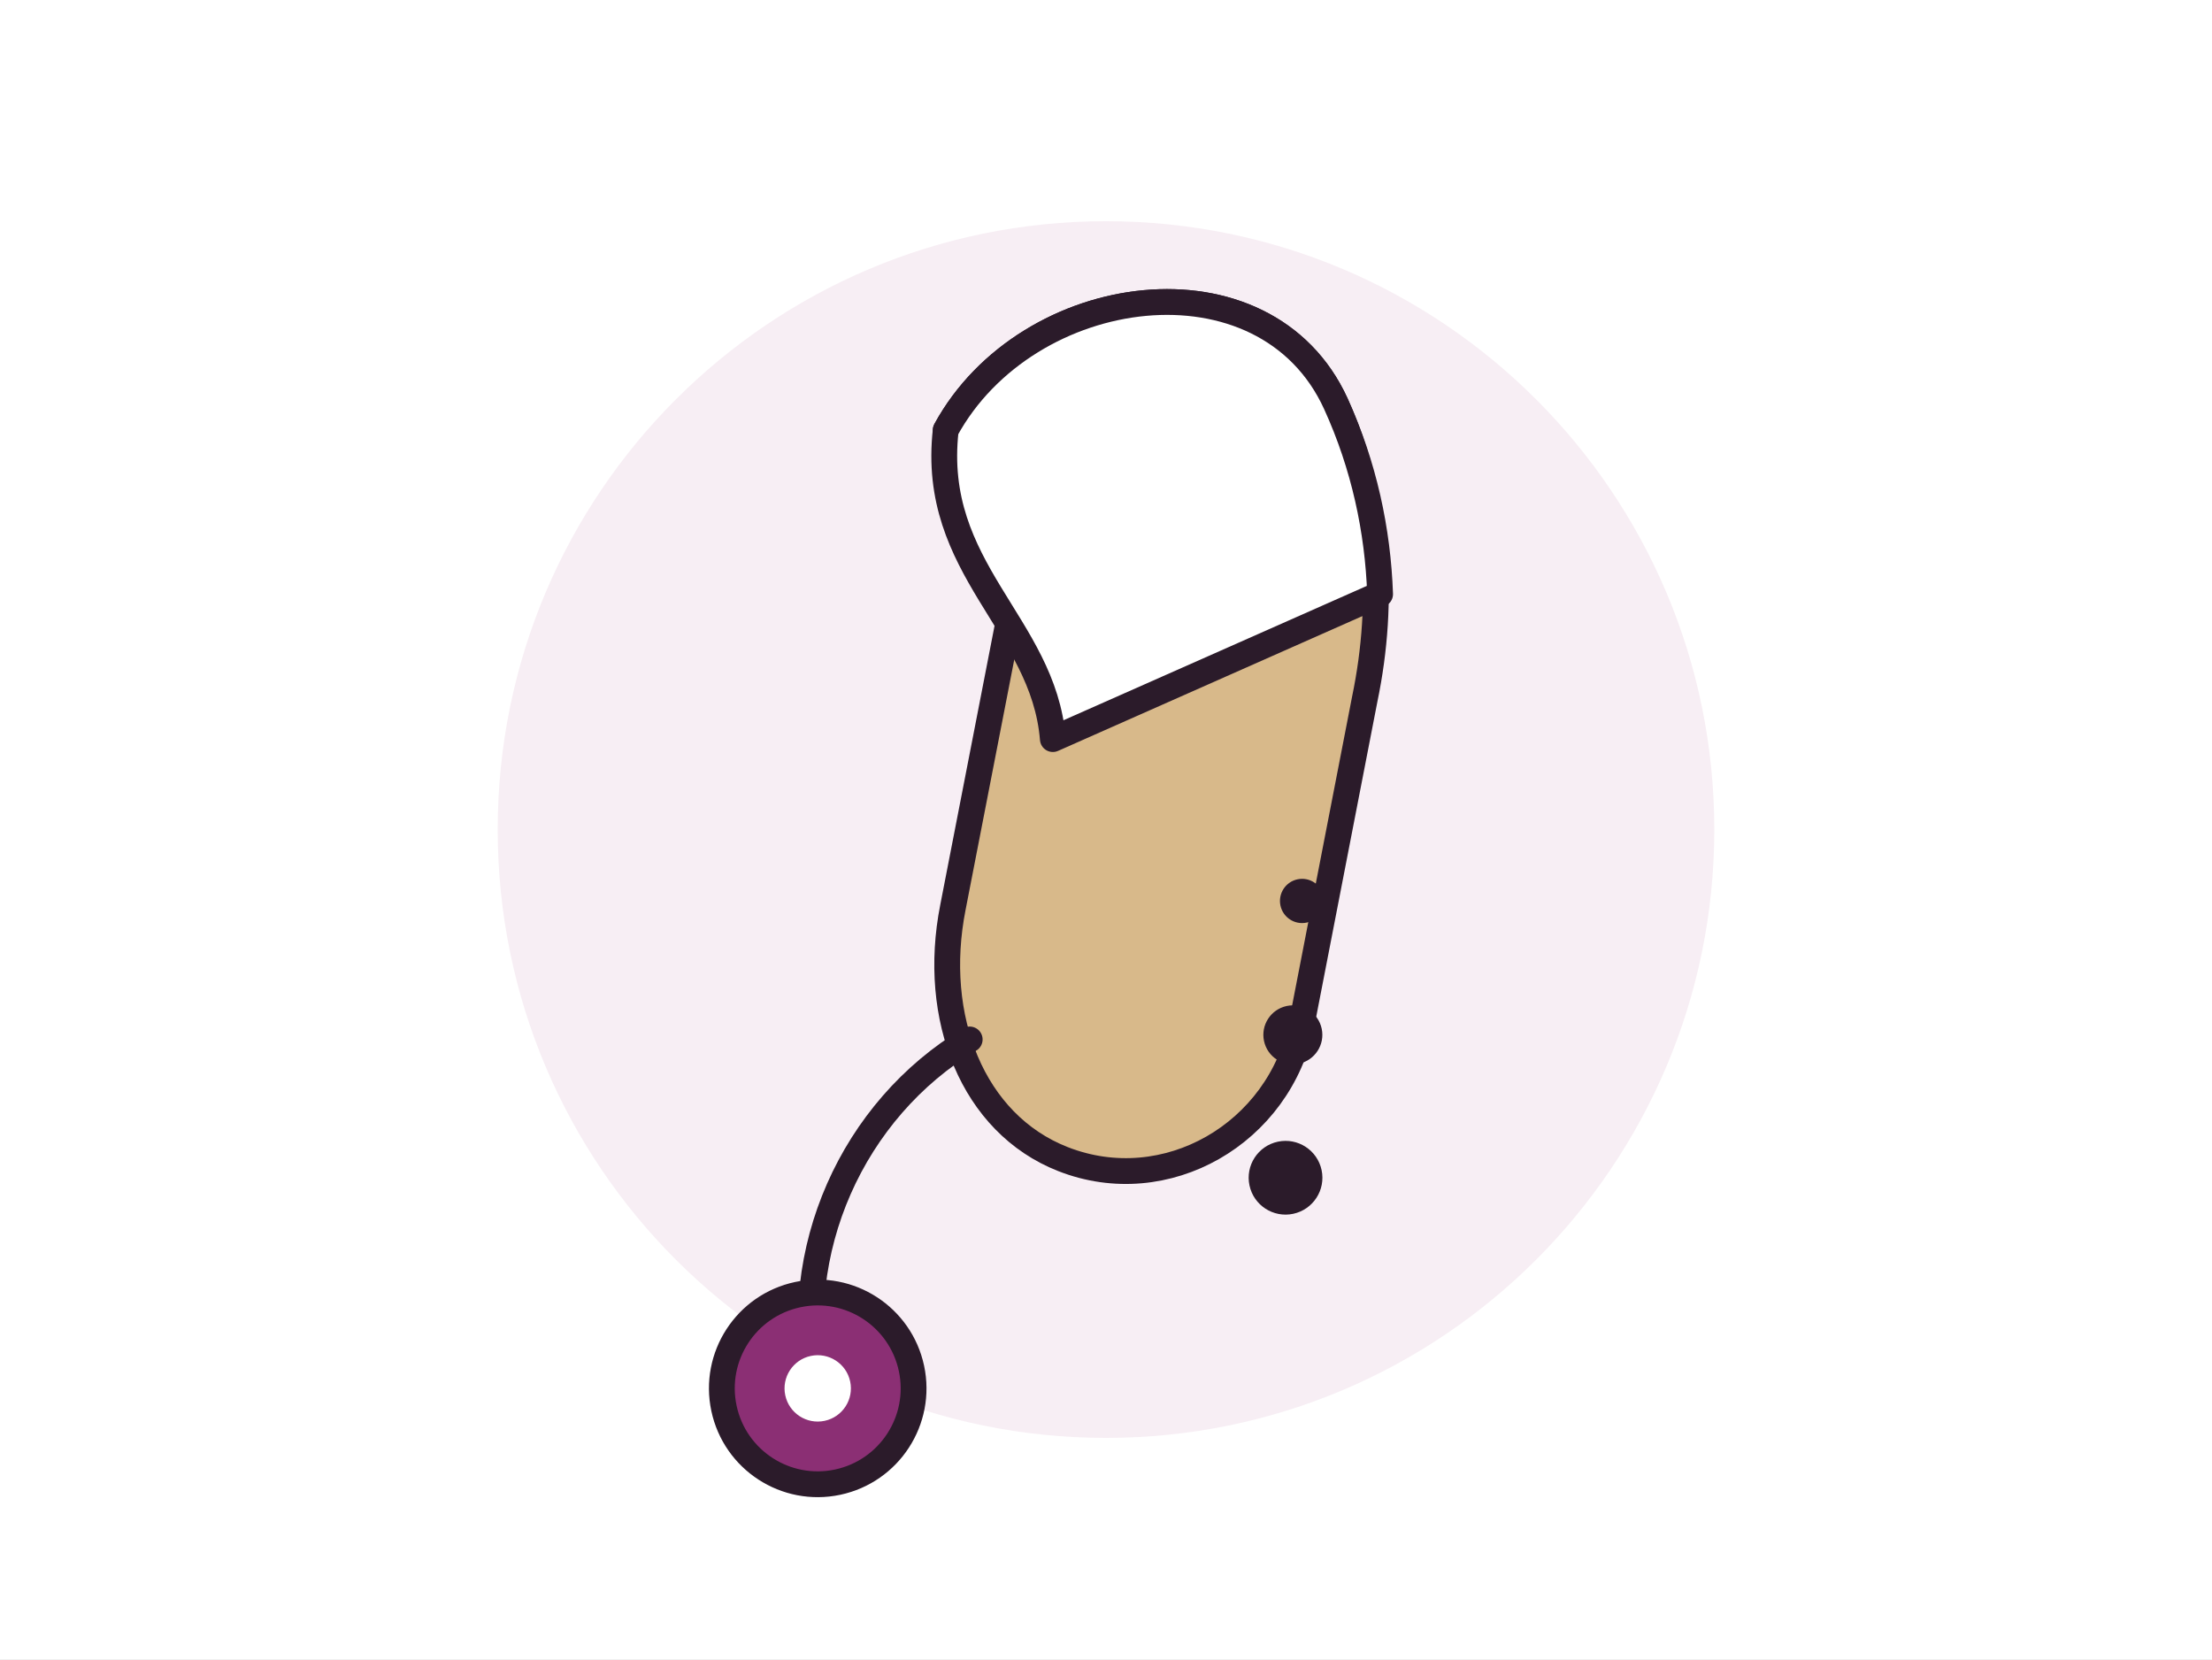
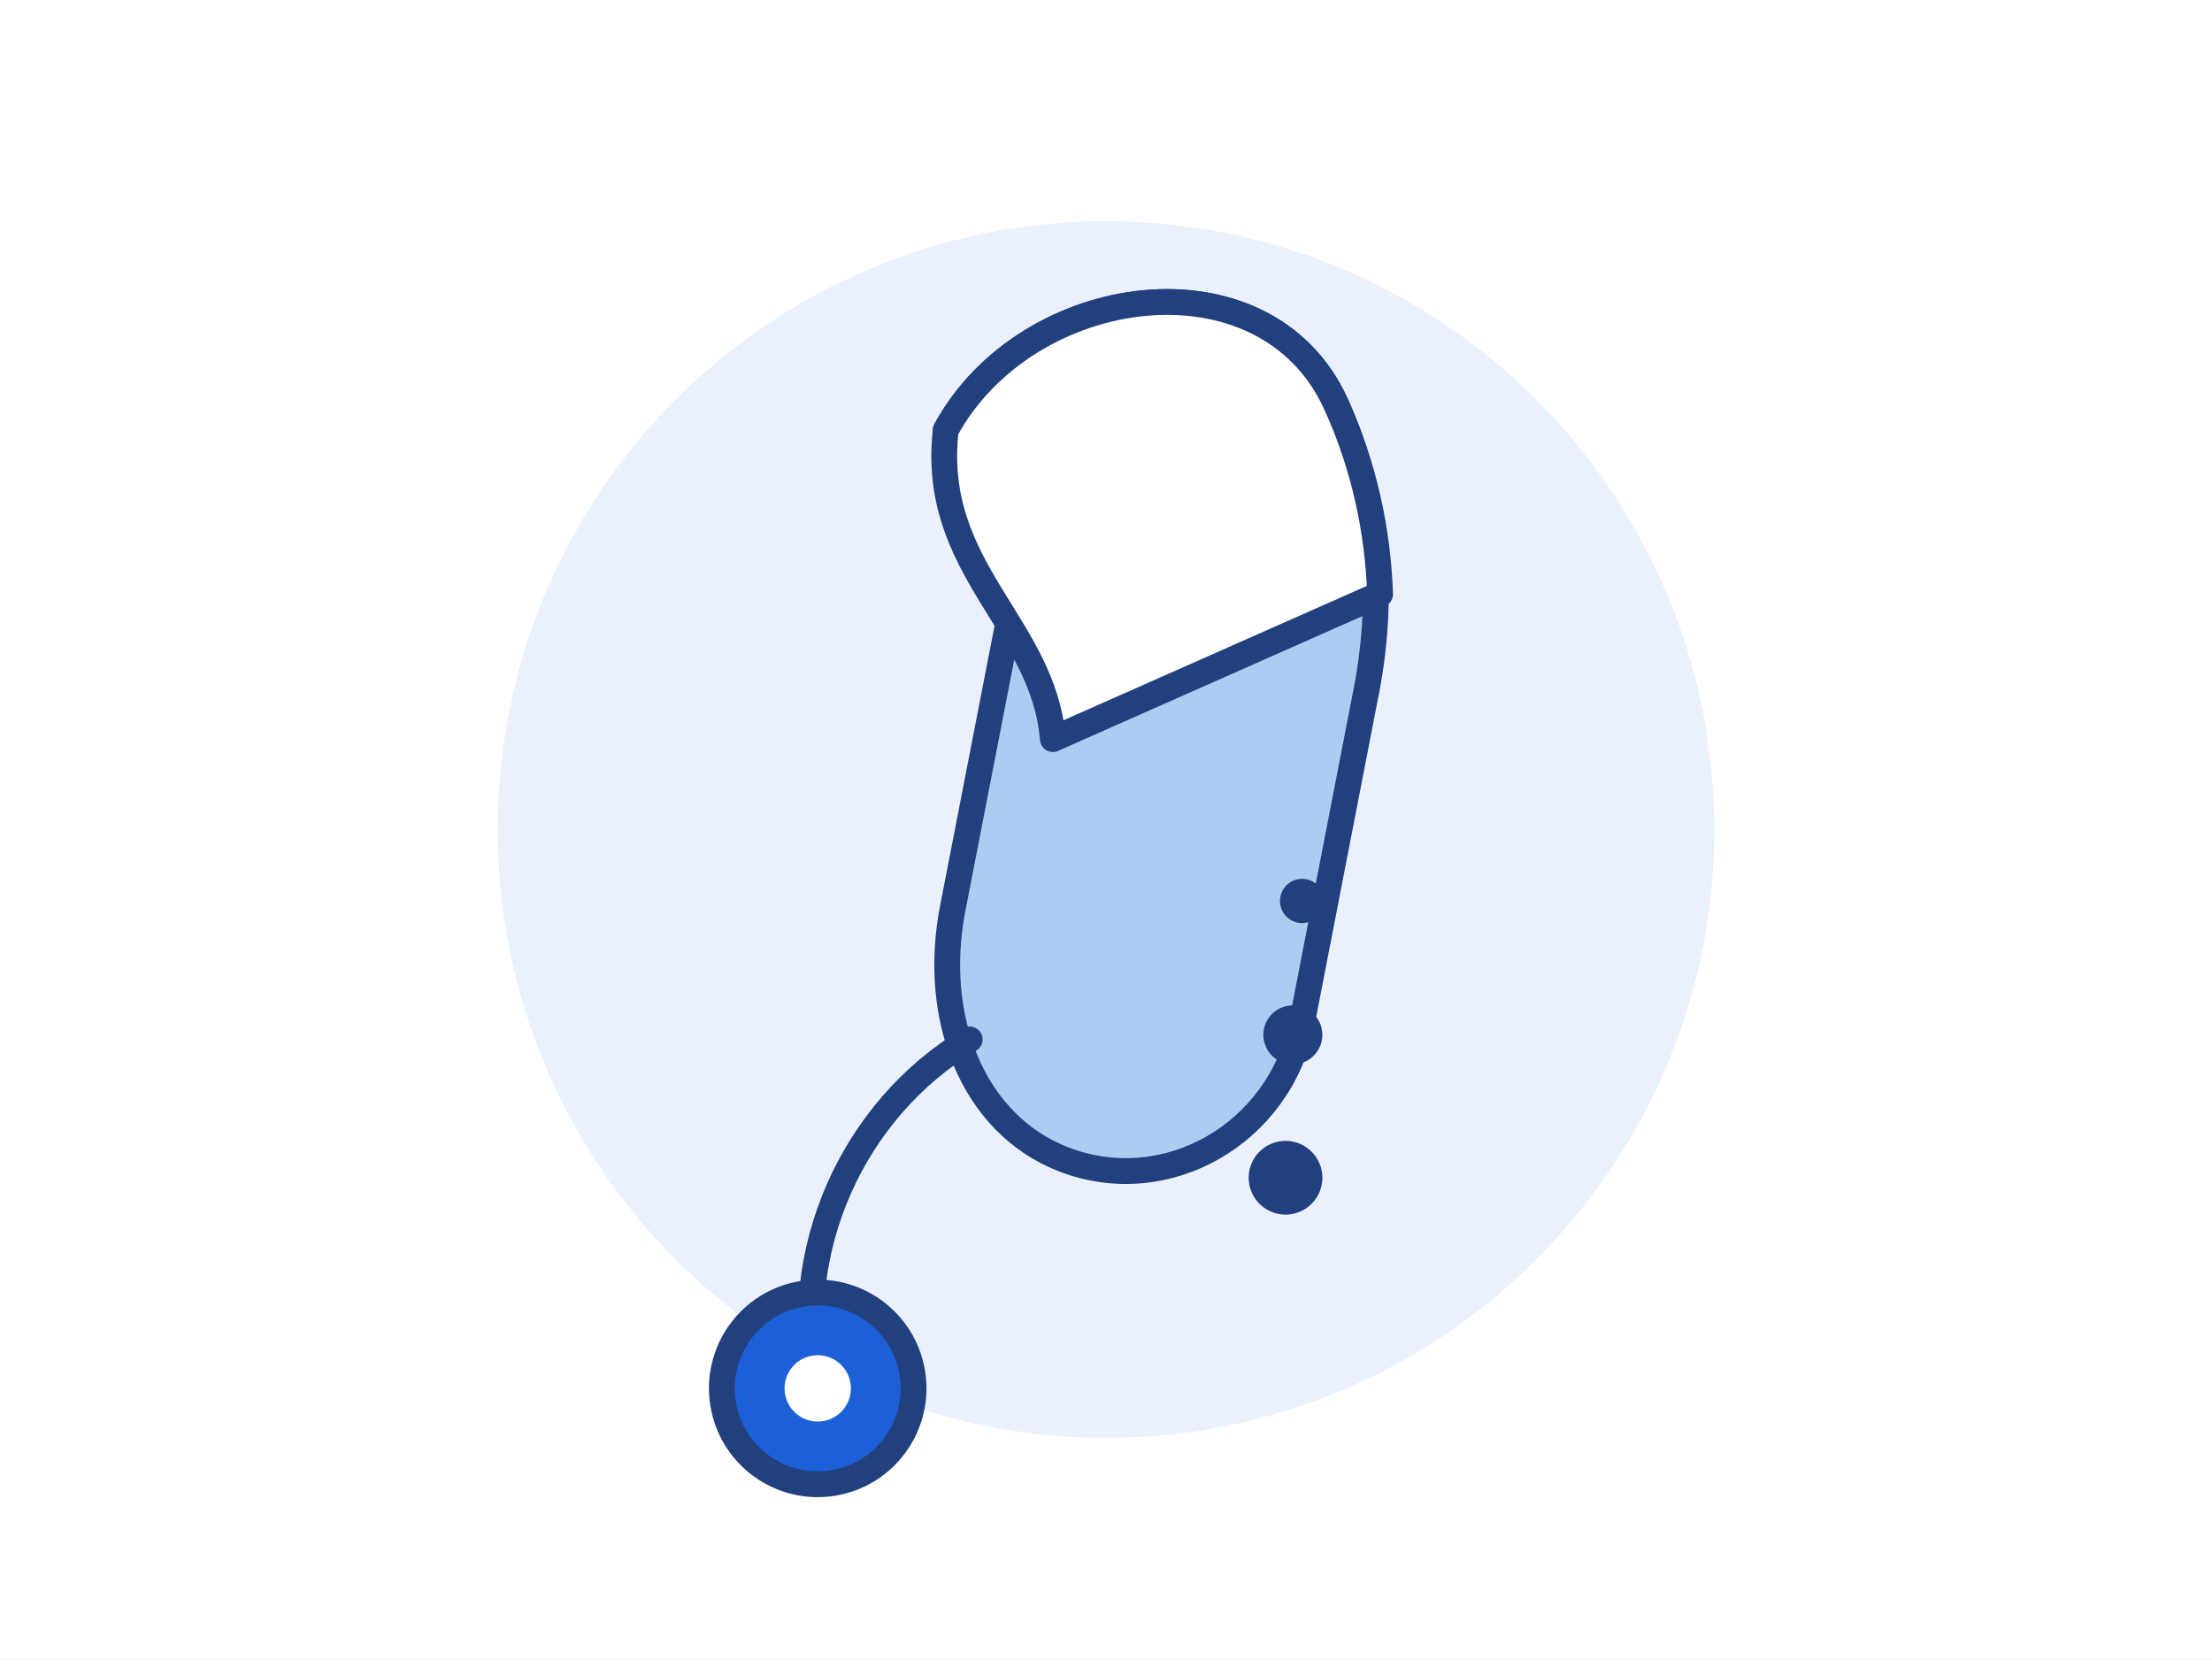
<svg xmlns="http://www.w3.org/2000/svg" viewBox="0 0 1200 900" width="1200" height="900" role="img" aria-label="Слуховой аппарат">
  <rect width="1200" height="900" fill="#ffffff" />
-   <circle cx="600" cy="450" r="330" fill="#f7eef4" />
+   <circle cx="600" cy="450" r="330" fill="#eaf1fd" />
  <g transform="translate(600 450) rotate(-12)">
-     <path d="M-40 -230c60-70 190-60 210 30 12 55 4 110-18 160l-70 165c-24 56-92 78-142 45-44-29-54-90-30-146l62-146c16-38 14-72-12-108Z" fill="#d8b98a" stroke="#2b1b2a" stroke-width="14" stroke-linejoin="round" />
-     <path d="M-40 -230c60-70 190-60 210 30 8 36 8 72 2 106l-190 40c8-62-46-104-22-176Z" fill="#ffffff" stroke="#2b1b2a" stroke-width="14" stroke-linejoin="round" />
-     <circle cx="96" cy="60" r="12" fill="#2b1b2a" />
-     <circle cx="76" cy="130" r="16" fill="#2b1b2a" />
-     <circle cx="56" cy="205" r="20" fill="#2b1b2a" />
-     <path d="M-96 96c-70 24-120 92-120 168" fill="none" stroke="#2b1b2a" stroke-width="14" stroke-linecap="round" />
-     <circle cx="-216" cy="264" r="52" fill="#8b2f74" stroke="#2b1b2a" stroke-width="14" />
+     <path d="M-40 -230c60-70 190-60 210 30 12 55 4 110-18 160l-70 165c-24 56-92 78-142 45-44-29-54-90-30-146l62-146c16-38 14-72-12-108Z" fill="#aecbf2" stroke="#22407e" stroke-width="14" stroke-linejoin="round" />
+     <path d="M-40 -230c60-70 190-60 210 30 8 36 8 72 2 106l-190 40c8-62-46-104-22-176Z" fill="#ffffff" stroke="#22407e" stroke-width="14" stroke-linejoin="round" />
+     <circle cx="96" cy="60" r="12" fill="#22407e" />
+     <circle cx="76" cy="130" r="16" fill="#22407e" />
+     <circle cx="56" cy="205" r="20" fill="#22407e" />
+     <path d="M-96 96c-70 24-120 92-120 168" fill="none" stroke="#22407e" stroke-width="14" stroke-linecap="round" />
+     <circle cx="-216" cy="264" r="52" fill="#1d5fd6" stroke="#22407e" stroke-width="14" />
    <circle cx="-216" cy="264" r="18" fill="#ffffff" />
  </g>
</svg>
